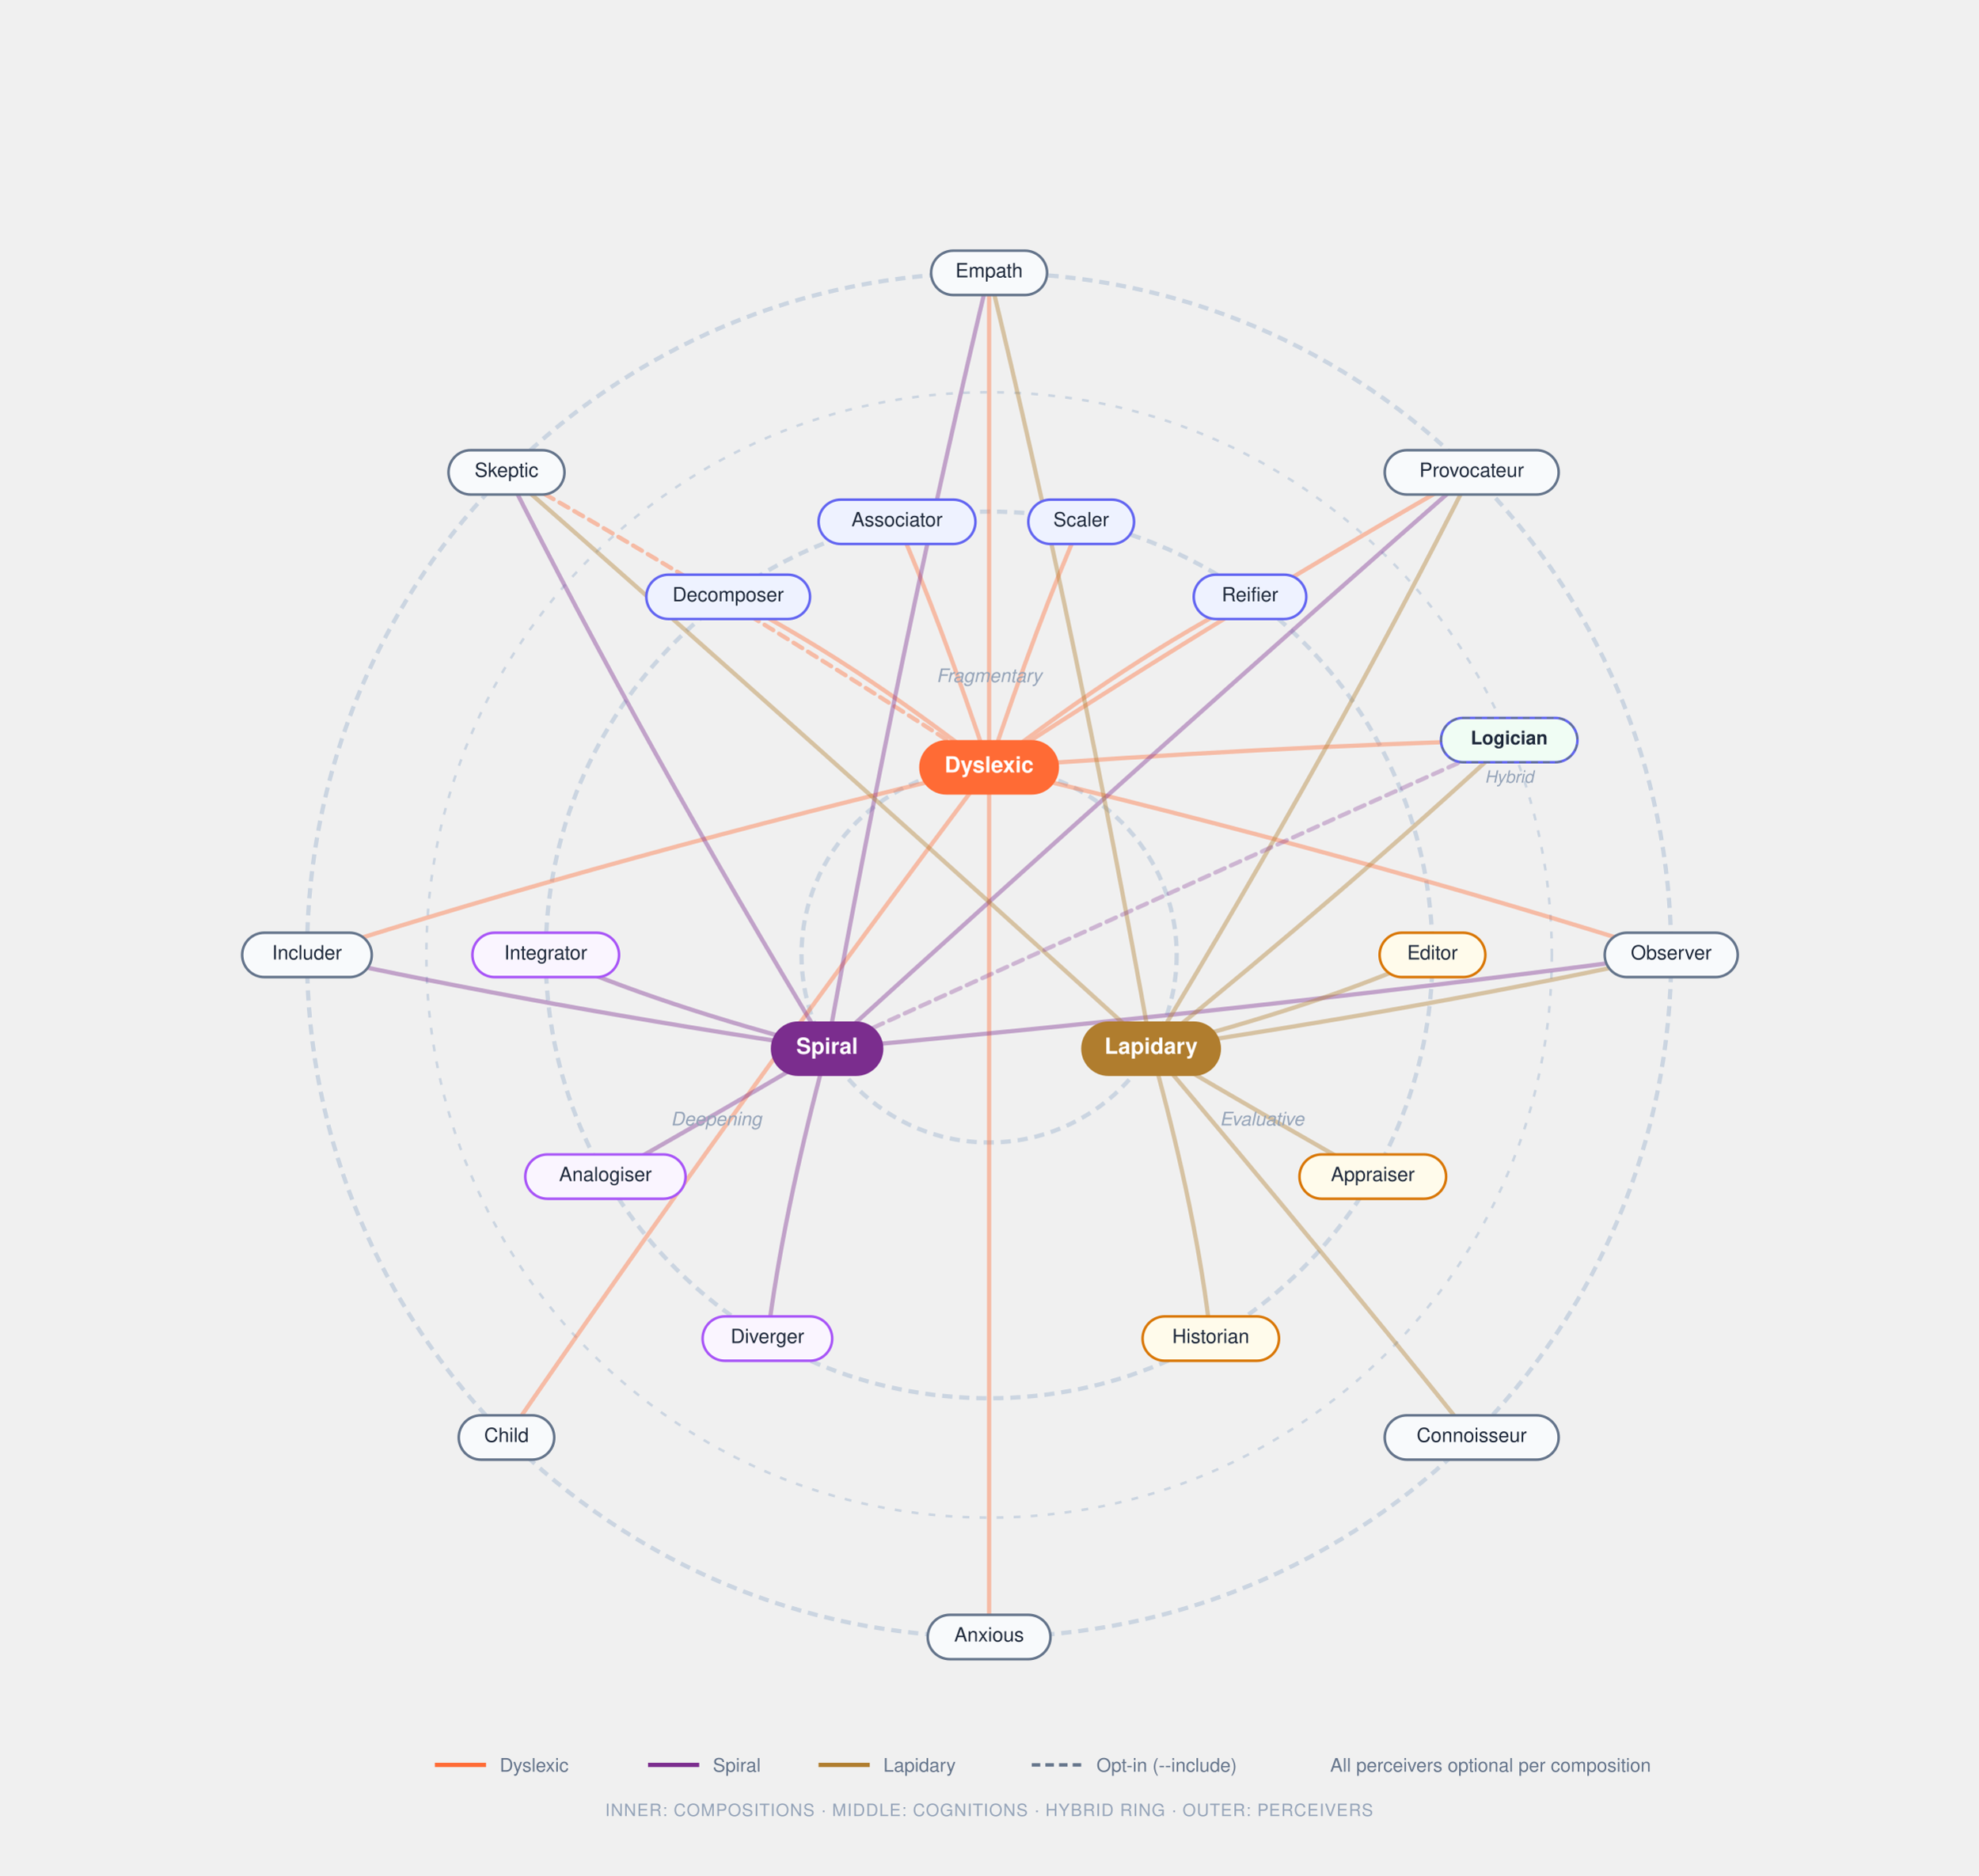
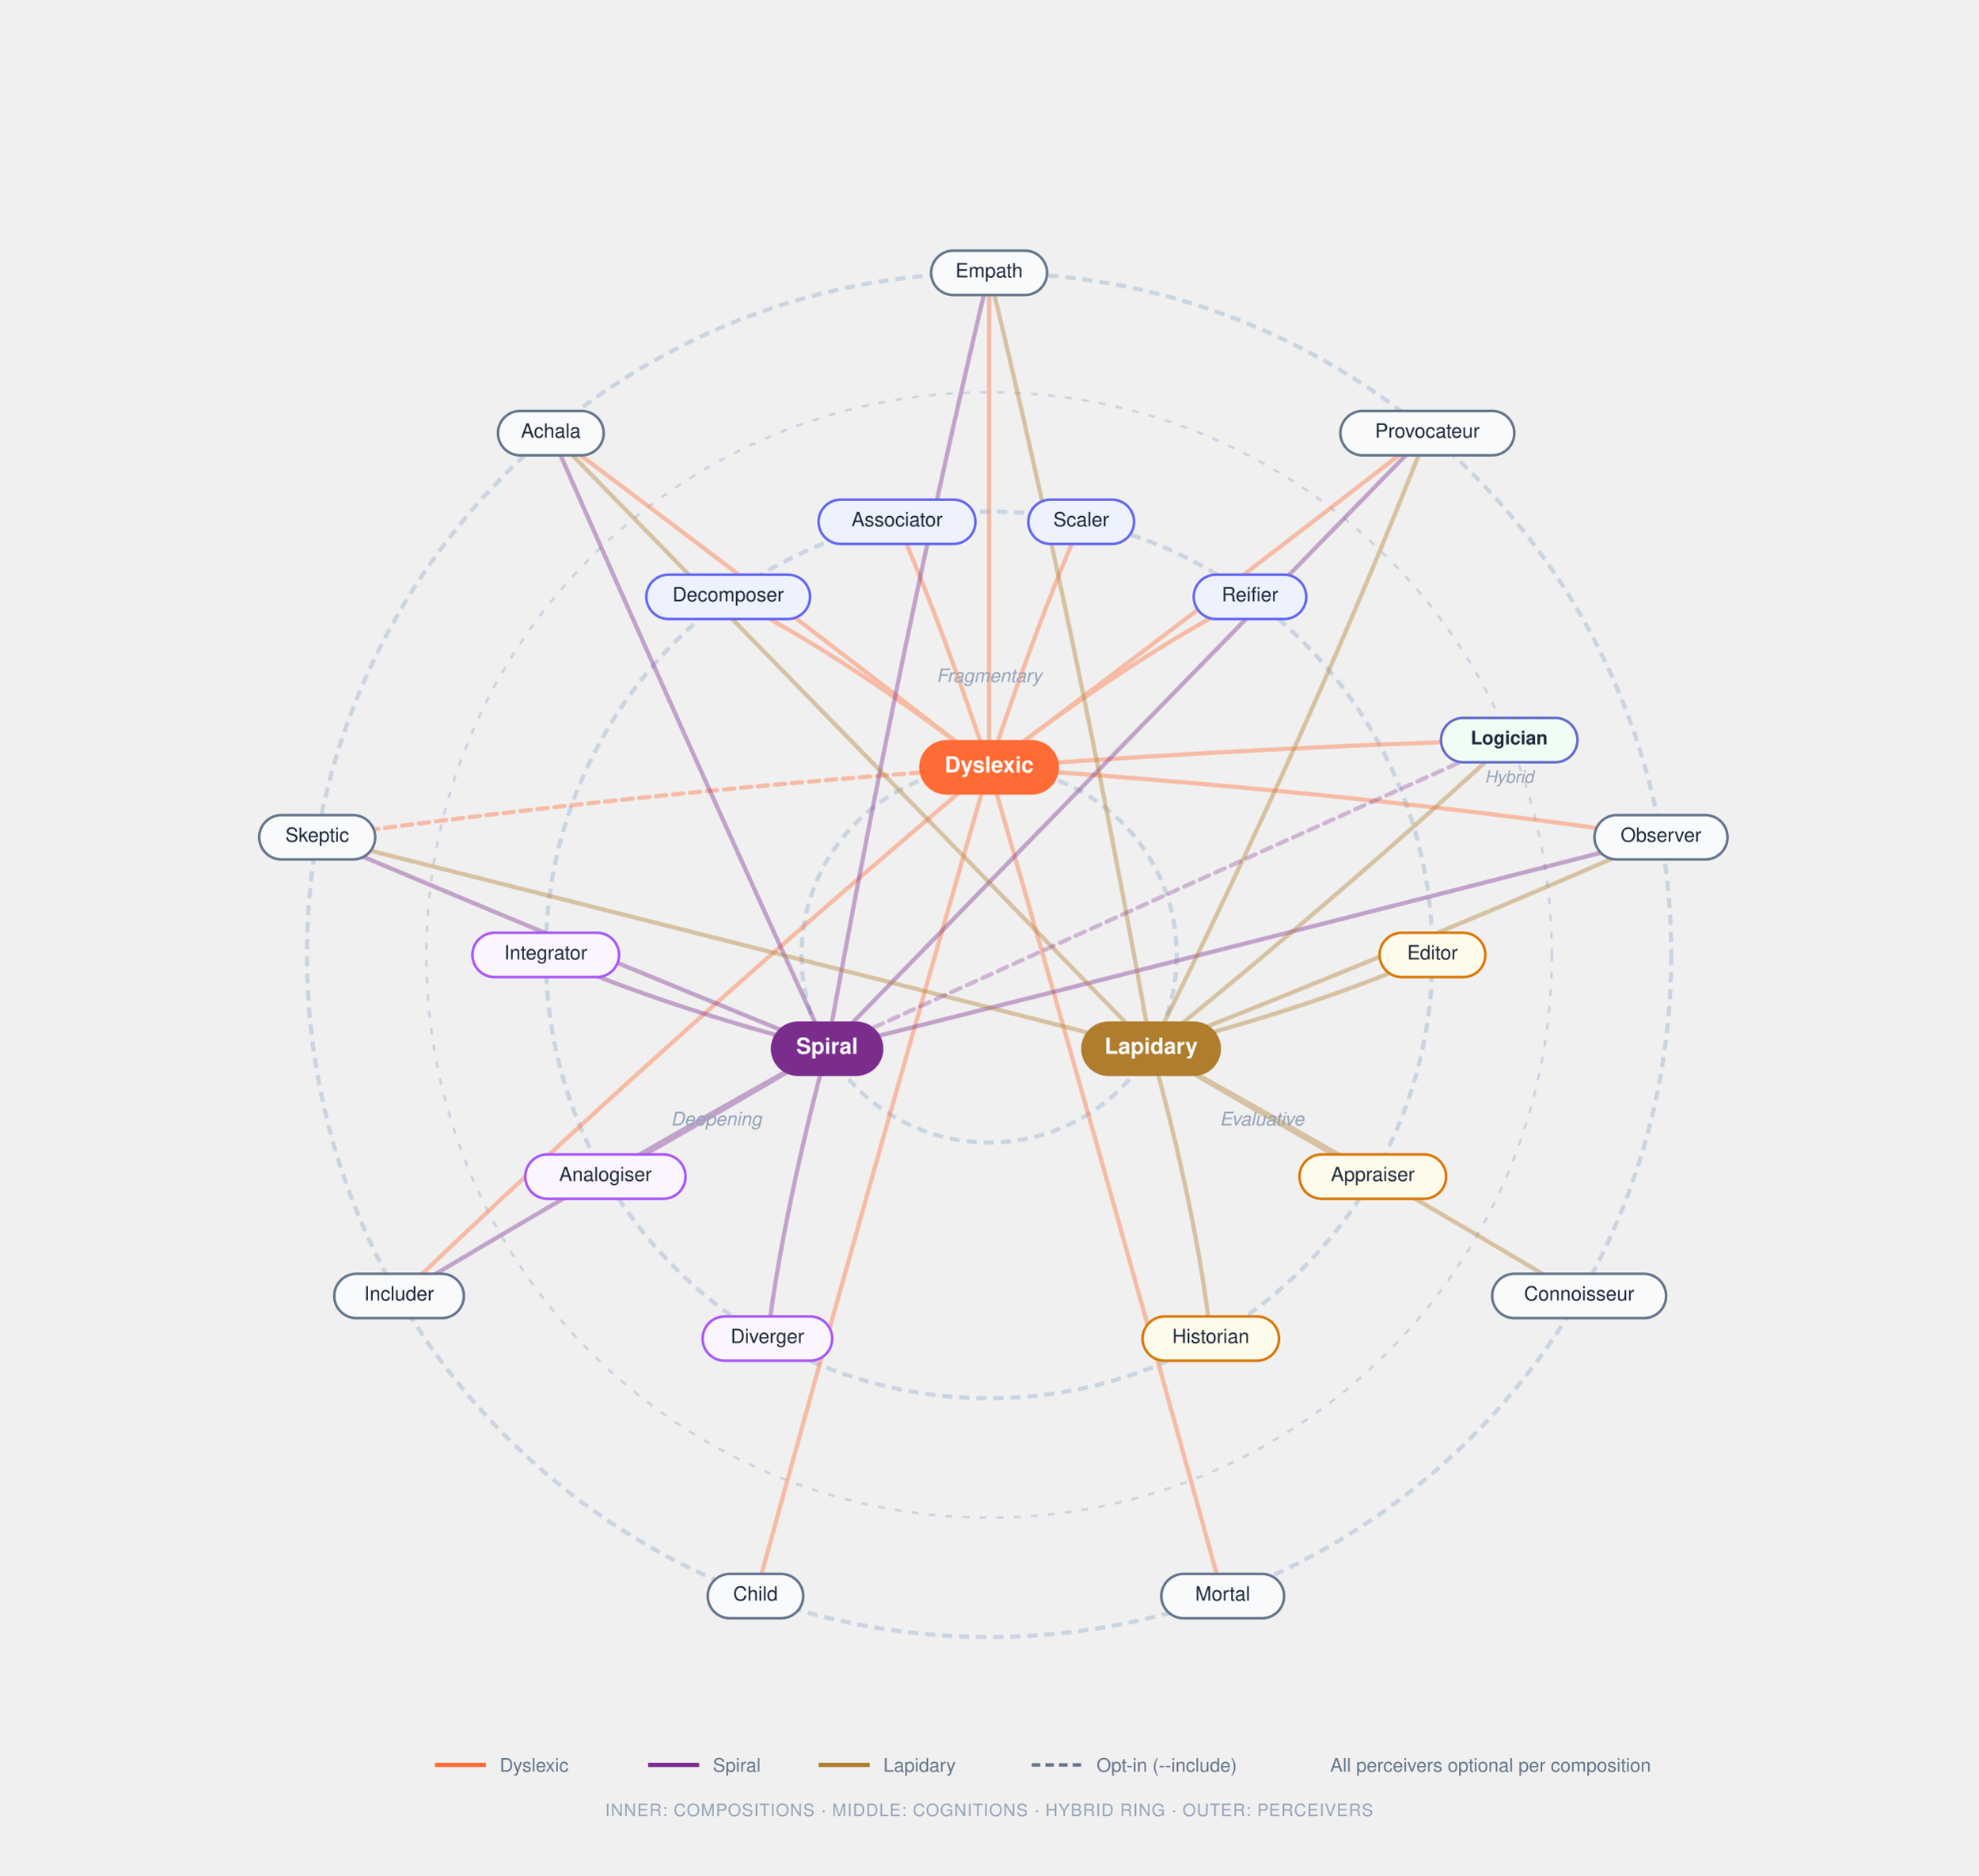
<svg xmlns="http://www.w3.org/2000/svg" viewBox="-80 -60 1160 1100">
  <style>
    text { font-family: -apple-system, 'Segoe UI', Helvetica, Arial, sans-serif; }
    .comp-text { font-size: 13px; font-weight: 600; fill: #fff; }
    .node-text { font-size: 11.5px; font-weight: 500; fill: #1e293b; }
    .group-label { font-size: 11px; font-style: italic; fill: #94a3b8; }
    .legend-text { font-size: 11px; fill: #64748b; }
    .ring-label { font-size: 10px; fill: #94a3b8; letter-spacing: 0.5px; }
    .hybrid-text { font-size: 11px; font-weight: 600; fill: #1e293b; }
    .hybrid-label { font-size: 10px; font-style: italic; fill: #94a3b8; }
  </style>
  <circle cx="500" cy="500" r="110" fill="none" stroke="#cbd5e1" stroke-width="2.5" stroke-dasharray="6 4" />
  <circle cx="500" cy="500" r="260" fill="none" stroke="#cbd5e1" stroke-width="2.5" stroke-dasharray="6 4" />
  <circle cx="500" cy="500" r="400" fill="none" stroke="#cbd5e1" stroke-width="2.5" stroke-dasharray="6 4" />
  <circle cx="500" cy="500" r="330" fill="none" stroke="#cbd5e1" stroke-width="1.5" stroke-dasharray="4 6" />
  <g fill="none" stroke-width="2.5" stroke-linecap="round">
    <g stroke="#ff6b35" opacity="0.4">
      <path d="M500,390 Q418,326 347,290" />
      <path d="M500,390 Q471,303 446,246" />
      <path d="M500,390 Q529,303 554,246" />
      <path d="M500,390 Q583,326 653,290" />
      <path d="M500,390 Q500,230 500,100" />
-       <path d="M500,390 Q651,292 783,217" />
-       <path d="M500,390 Q715,441 900,500" />
-       <path d="M500,390 Q500,660 500,900" />
-       <path d="M500,390 Q346,595 217,783" />
-       <path d="M500,390 Q285,441 100,500" />
-       <path d="M500,390 Q350,292 217,217" stroke-dasharray="6 4" />
+       <path d="M500,390 Q640,285 757,194" />
+       <path d="M500,390 Q720,405 894,431" />
+       <path d="M500,390 Q575,650 637,876" />
+       <path d="M500,390 Q425,650 363,876" />
+       <path d="M500,390 Q310,550 154,700" />
+       <path d="M500,390 Q365,285 243,194" />
+       <path d="M500,390 Q290,405 106,431" stroke-dasharray="6 4" />
      <path d="M500,390 Q662,378 805,374" />
    </g>
    <g stroke="#7b2d8e" opacity="0.4">
      <path d="M405,555 Q379,652 370,725" />
      <path d="M405,555 Q327,601 275,630" />
      <path d="M405,555 Q308,530 240,500" />
      <path d="M405,555 Q449,313 500,100" />
-       <path d="M405,555 Q604,374 783,217" />
-       <path d="M405,555 Q668,531 900,500" />
-       <path d="M405,555 Q298,378 217,217" />
-       <path d="M405,555 Q238,530 100,500" />
+       <path d="M405,555 Q590,365 757,194" />
+       <path d="M405,555 Q665,490 894,431" />
+       <path d="M405,555 Q245,490 106,431" />
+       <path d="M405,555 Q270,630 154,700" />
+       <path d="M405,555 Q318,365 243,194" />
    </g>
    <g stroke="#b07d2e" opacity="0.4">
      <path d="M595,555 Q693,530 760,500" />
      <path d="M595,555 Q673,601 725,630" />
      <path d="M595,555 Q622,652 630,725" />
      <path d="M595,555 Q552,314 500,100" />
-       <path d="M595,555 Q700,679 783,783" />
-       <path d="M595,555 Q702,378 783,217" />
-       <path d="M595,555 Q763,530 900,500" />
-       <path d="M595,555 Q396,374 217,217" />
+       <path d="M595,555 Q730,630 846,700" />
+       <path d="M595,555 Q690,365 757,194" />
+       <path d="M595,555 Q760,490 894,431" />
+       <path d="M595,555 Q340,490 106,431" />
+       <path d="M595,555 Q410,365 243,194" />
      <path d="M595,555 Q712,460 805,374" />
    </g>
    <g stroke="#7b2d8e" opacity="0.3">
      <path d="M405,555 Q618,458 805,374" stroke-width="2.5" stroke-dasharray="6 4" stroke-linecap="round" />
    </g>
  </g>
  <g>
    <rect x="765" y="361" width="80" height="26" rx="13" fill="#f0fdf4" stroke="#6366f1" stroke-width="1.5" />
    <rect x="765" y="361" width="80" height="26" rx="13" fill="none" stroke="#64748b" stroke-width="1" stroke-dasharray="4 3" />
    <text class="hybrid-text" x="805" y="374" text-anchor="middle" dominant-baseline="central">Logician</text>
  </g>
  <text class="hybrid-label" x="805" y="399" text-anchor="middle">Hybrid</text>
  <text class="group-label" x="500" y="340" text-anchor="middle">Fragmentary</text>
  <text class="group-label" x="340" y="600" text-anchor="middle">Deepening</text>
  <text class="group-label" x="660" y="600" text-anchor="middle">Evaluative</text>
  <g>
    <rect x="466" y="87" width="68" height="26" rx="13" fill="#f8fafc" stroke="#64748b" stroke-width="1.5" />
    <text class="node-text" x="500" y="100" text-anchor="middle" dominant-baseline="central">Empath</text>
-     <rect x="732" y="204" width="102" height="26" rx="13" fill="#f8fafc" stroke="#64748b" stroke-width="1.5" />
-     <text class="node-text" x="783" y="217" text-anchor="middle" dominant-baseline="central">Provocateur</text>
-     <rect x="861" y="487" width="78" height="26" rx="13" fill="#f8fafc" stroke="#64748b" stroke-width="1.5" />
-     <text class="node-text" x="900" y="500" text-anchor="middle" dominant-baseline="central">Observer</text>
-     <rect x="732" y="770" width="102" height="26" rx="13" fill="#f8fafc" stroke="#64748b" stroke-width="1.5" />
-     <text class="node-text" x="783" y="783" text-anchor="middle" dominant-baseline="central">Connoisseur</text>
-     <rect x="464" y="887" width="72" height="26" rx="13" fill="#f8fafc" stroke="#64748b" stroke-width="1.5" />
-     <text class="node-text" x="500" y="900" text-anchor="middle" dominant-baseline="central">Anxious</text>
-     <rect x="189" y="770" width="56" height="26" rx="13" fill="#f8fafc" stroke="#64748b" stroke-width="1.5" />
-     <text class="node-text" x="217" y="783" text-anchor="middle" dominant-baseline="central">Child</text>
-     <rect x="62" y="487" width="76" height="26" rx="13" fill="#f8fafc" stroke="#64748b" stroke-width="1.5" />
-     <text class="node-text" x="100" y="500" text-anchor="middle" dominant-baseline="central">Includer</text>
-     <rect x="183" y="204" width="68" height="26" rx="13" fill="#f8fafc" stroke="#64748b" stroke-width="1.5" />
-     <text class="node-text" x="217" y="217" text-anchor="middle" dominant-baseline="central">Skeptic</text>
+     <rect x="706" y="181" width="102" height="26" rx="13" fill="#f8fafc" stroke="#64748b" stroke-width="1.5" />
+     <text class="node-text" x="757" y="194" text-anchor="middle" dominant-baseline="central">Provocateur</text>
+     <rect x="855" y="418" width="78" height="26" rx="13" fill="#f8fafc" stroke="#64748b" stroke-width="1.5" />
+     <text class="node-text" x="894" y="431" text-anchor="middle" dominant-baseline="central">Observer</text>
+     <rect x="795" y="687" width="102" height="26" rx="13" fill="#f8fafc" stroke="#64748b" stroke-width="1.5" />
+     <text class="node-text" x="846" y="700" text-anchor="middle" dominant-baseline="central">Connoisseur</text>
+     <rect x="601" y="863" width="72" height="26" rx="13" fill="#f8fafc" stroke="#64748b" stroke-width="1.5" />
+     <text class="node-text" x="637" y="876" text-anchor="middle" dominant-baseline="central">Mortal</text>
+     <rect x="335" y="863" width="56" height="26" rx="13" fill="#f8fafc" stroke="#64748b" stroke-width="1.5" />
+     <text class="node-text" x="363" y="876" text-anchor="middle" dominant-baseline="central">Child</text>
+     <rect x="116" y="687" width="76" height="26" rx="13" fill="#f8fafc" stroke="#64748b" stroke-width="1.5" />
+     <text class="node-text" x="154" y="700" text-anchor="middle" dominant-baseline="central">Includer</text>
+     <rect x="72" y="418" width="68" height="26" rx="13" fill="#f8fafc" stroke="#64748b" stroke-width="1.5" />
+     <text class="node-text" x="106" y="431" text-anchor="middle" dominant-baseline="central">Skeptic</text>
+     <rect x="212" y="181" width="62" height="26" rx="13" fill="#f8fafc" stroke="#64748b" stroke-width="1.5" />
+     <text class="node-text" x="243" y="194" text-anchor="middle" dominant-baseline="central">Achala</text>
  </g>
  <g>
    <rect x="299" y="277" width="96" height="26" rx="13" fill="#eef2ff" stroke="#6366f1" stroke-width="1.5" />
    <text class="node-text" x="347" y="290" text-anchor="middle" dominant-baseline="central">Decomposer</text>
    <rect x="400" y="233" width="92" height="26" rx="13" fill="#eef2ff" stroke="#6366f1" stroke-width="1.5" />
    <text class="node-text" x="446" y="246" text-anchor="middle" dominant-baseline="central">Associator</text>
    <rect x="523" y="233" width="62" height="26" rx="13" fill="#eef2ff" stroke="#6366f1" stroke-width="1.5" />
    <text class="node-text" x="554" y="246" text-anchor="middle" dominant-baseline="central">Scaler</text>
    <rect x="620" y="277" width="66" height="26" rx="13" fill="#eef2ff" stroke="#6366f1" stroke-width="1.5" />
    <text class="node-text" x="653" y="290" text-anchor="middle" dominant-baseline="central">Reifier</text>
  </g>
  <g>
    <rect x="332" y="712" width="76" height="26" rx="13" fill="#faf5ff" stroke="#a855f7" stroke-width="1.5" />
    <text class="node-text" x="370" y="725" text-anchor="middle" dominant-baseline="central">Diverger</text>
    <rect x="228" y="617" width="94" height="26" rx="13" fill="#faf5ff" stroke="#a855f7" stroke-width="1.5" />
    <text class="node-text" x="275" y="630" text-anchor="middle" dominant-baseline="central">Analogiser</text>
    <rect x="197" y="487" width="86" height="26" rx="13" fill="#faf5ff" stroke="#a855f7" stroke-width="1.5" />
    <text class="node-text" x="240" y="500" text-anchor="middle" dominant-baseline="central">Integrator</text>
  </g>
  <g>
    <rect x="729" y="487" width="62" height="26" rx="13" fill="#fffbeb" stroke="#d97706" stroke-width="1.5" />
    <text class="node-text" x="760" y="500" text-anchor="middle" dominant-baseline="central">Editor</text>
    <rect x="682" y="617" width="86" height="26" rx="13" fill="#fffbeb" stroke="#d97706" stroke-width="1.5" />
    <text class="node-text" x="725" y="630" text-anchor="middle" dominant-baseline="central">Appraiser</text>
    <rect x="590" y="712" width="80" height="26" rx="13" fill="#fffbeb" stroke="#d97706" stroke-width="1.5" />
    <text class="node-text" x="630" y="725" text-anchor="middle" dominant-baseline="central">Historian</text>
  </g>
  <g>
    <rect x="459" y="374" width="82" height="32" rx="16" fill="#ff6b35" />
    <text class="comp-text" x="500" y="390" text-anchor="middle" dominant-baseline="central">Dyslexic</text>
    <rect x="372" y="539" width="66" height="32" rx="16" fill="#7b2d8e" />
    <text class="comp-text" x="405" y="555" text-anchor="middle" dominant-baseline="central">Spiral</text>
    <rect x="554" y="539" width="82" height="32" rx="16" fill="#b07d2e" />
    <text class="comp-text" x="595" y="555" text-anchor="middle" dominant-baseline="central">Lapidary</text>
  </g>
  <g>
    <line x1="175" y1="975" x2="205" y2="975" stroke="#ff6b35" stroke-width="2.5" />
    <text class="legend-text" x="213" y="979">Dyslexic</text>
    <line x1="300" y1="975" x2="330" y2="975" stroke="#7b2d8e" stroke-width="2.5" />
    <text class="legend-text" x="338" y="979">Spiral</text>
    <line x1="400" y1="975" x2="430" y2="975" stroke="#b07d2e" stroke-width="2.5" />
    <text class="legend-text" x="438" y="979">Lapidary</text>
    <line x1="525" y1="975" x2="555" y2="975" stroke="#64748b" stroke-width="2" stroke-dasharray="5 3" />
    <text class="legend-text" x="563" y="979">Opt-in (--include)</text>
    <text class="legend-text" x="700" y="979">All perceivers optional per composition</text>
    <text class="ring-label" x="500" y="1005" text-anchor="middle">INNER: COMPOSITIONS · MIDDLE: COGNITIONS · HYBRID RING · OUTER: PERCEIVERS</text>
  </g>
</svg>
